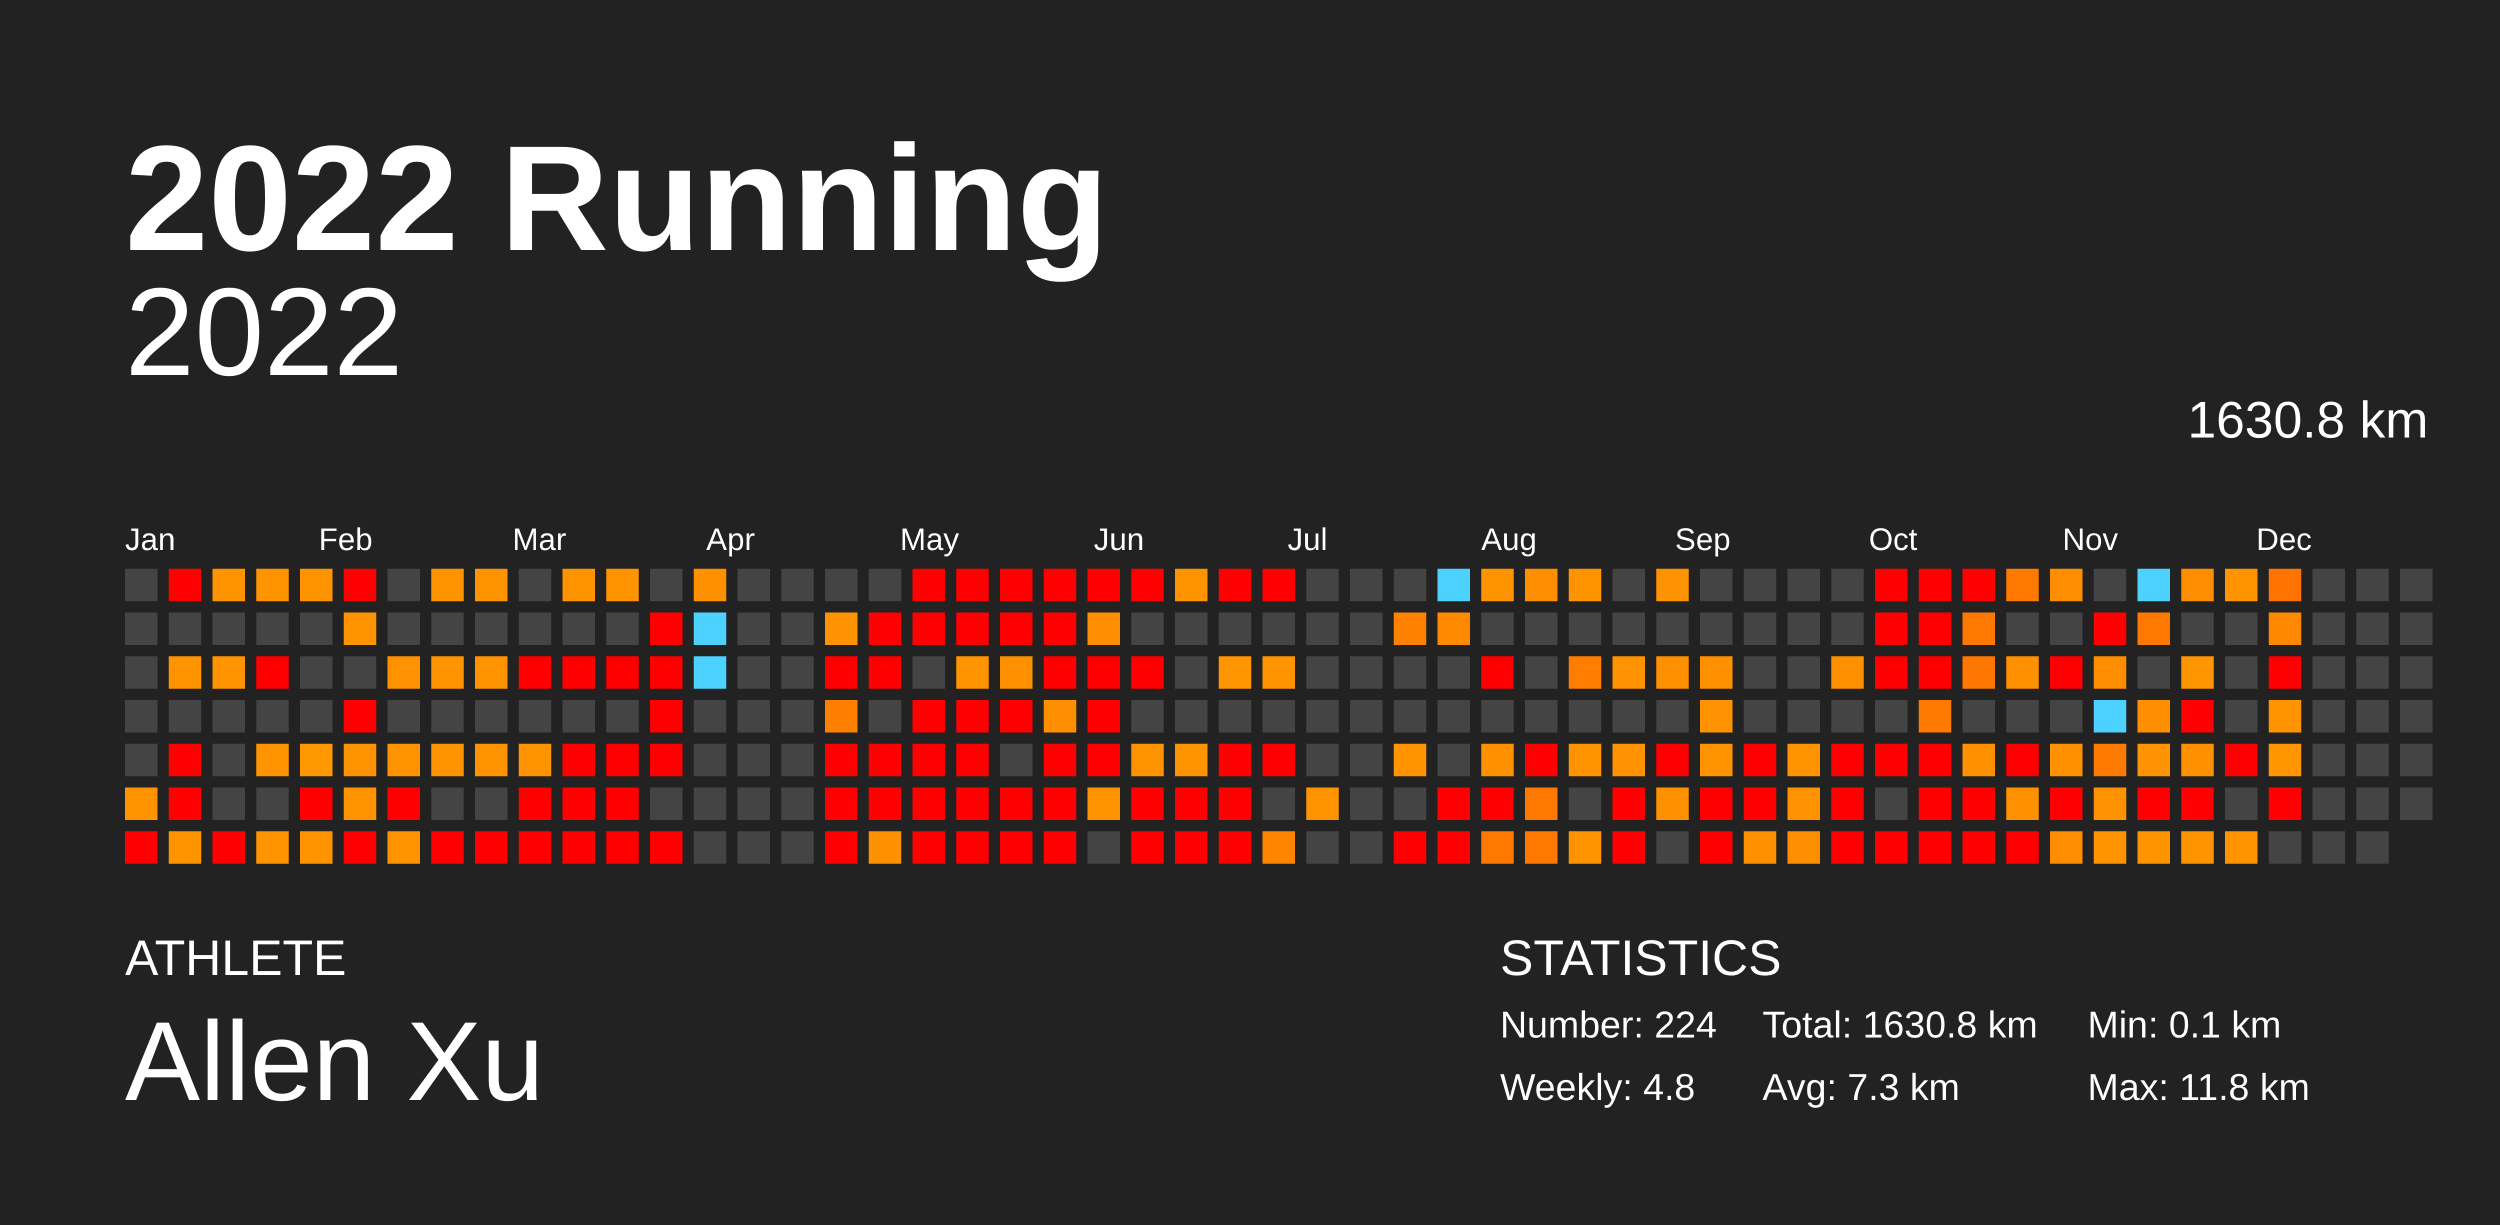
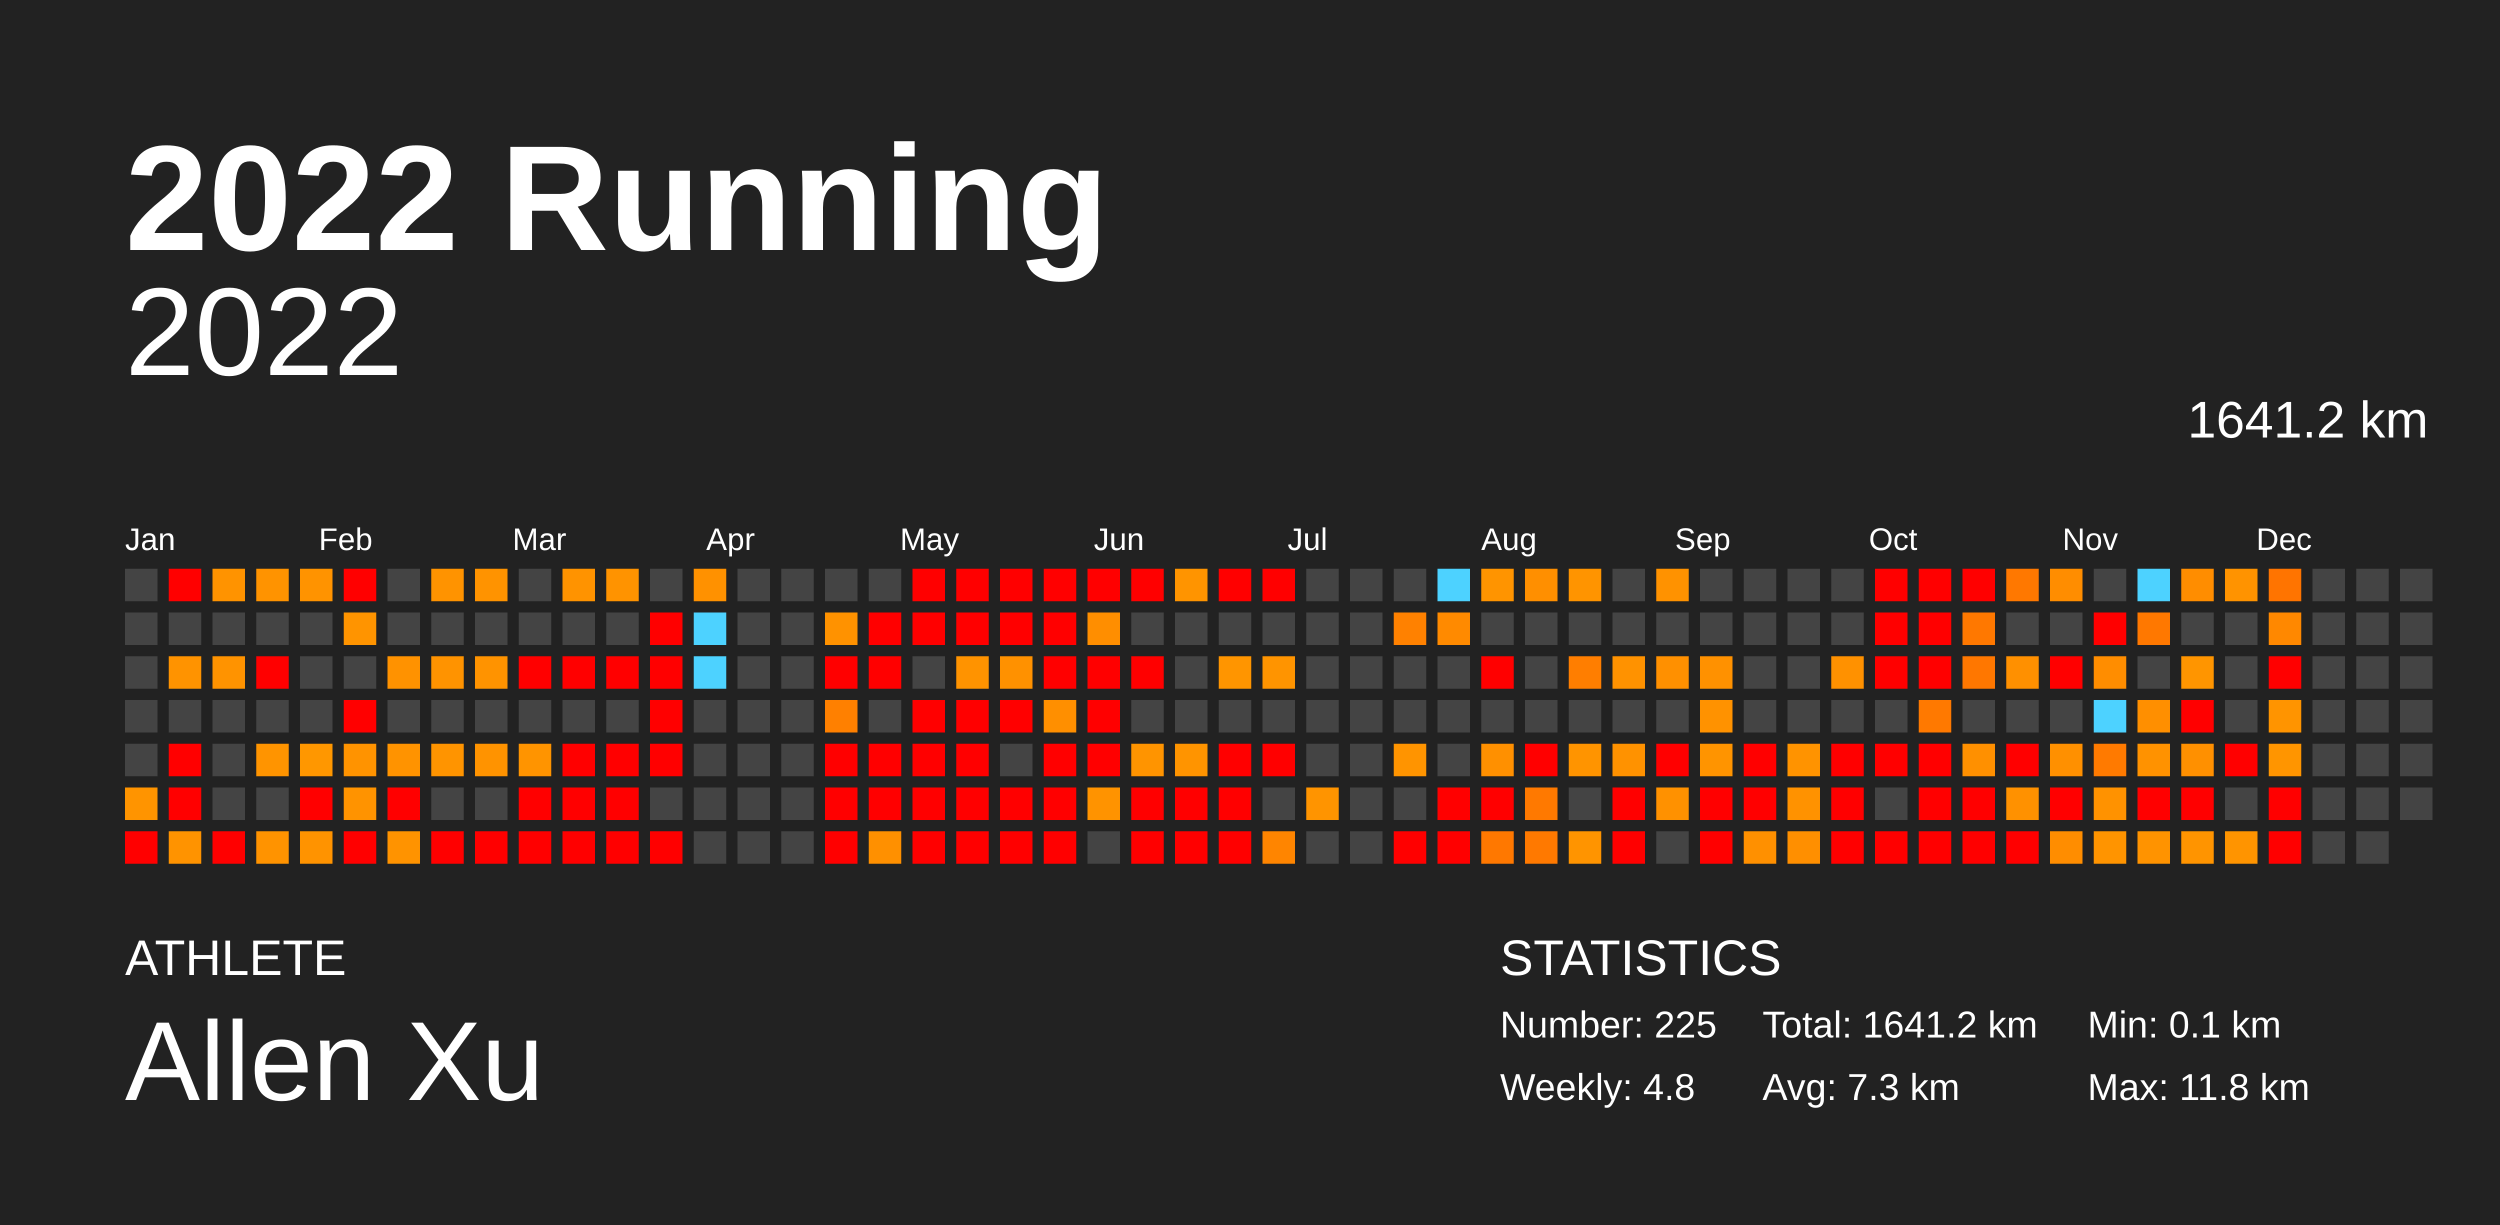
<svg xmlns="http://www.w3.org/2000/svg" baseProfile="full" height="98mm" version="1.1" viewBox="0,0,200,98" width="200mm">
  <defs />
  <rect fill="#222222" height="98" width="200" x="0" y="0" />
  <text fill="#FFFFFF" style="font-size:12px; font-family:Arial; font-weight:bold;" x="10" y="20">2022 Running</text>
  <text fill="#FFFFFF" style="font-size:4px; font-family:Arial" x="10" y="78">ATHLETE</text>
  <text fill="#FFFFFF" style="font-size:9px; font-family:Arial" x="10" y="88">Allen Xu</text>
  <text fill="#FFFFFF" style="font-size:4px; font-family:Arial" x="120" y="78">STATISTICS</text>
-   <text fill="#FFFFFF" style="font-size:3px; font-family:Arial" x="120" y="83">Number: 224</text>
+   <text fill="#FFFFFF" style="font-size:3px; font-family:Arial" x="120" y="83">Number: 225</text>
  <text fill="#FFFFFF" style="font-size:3px; font-family:Arial" x="120" y="88">Weekly: 4.8</text>
-   <text fill="#FFFFFF" style="font-size:3px; font-family:Arial" x="141" y="83">Total: 1630.8 km</text>
+   <text fill="#FFFFFF" style="font-size:3px; font-family:Arial" x="141" y="83">Total: 1641.2 km</text>
  <text fill="#FFFFFF" style="font-size:3px; font-family:Arial" x="141" y="88">Avg: 7.3 km</text>
  <text fill="#FFFFFF" style="font-size:3px; font-family:Arial" x="167" y="83">Min: 0.1 km</text>
  <text fill="#FFFFFF" style="font-size:3px; font-family:Arial" x="167" y="88">Max: 11.8 km</text>
  <text alignment-baseline="hanging" fill="#FFFFFF" style="font-size:10.0px; font-family:Arial;" x="10" y="30">2022</text>
-   <text alignment-baseline="hanging" fill="#FFFFFF" style="font-size:4.125px; font-family:Arial;" x="175" y="35">1630.8 km</text>
+   <text alignment-baseline="hanging" fill="#FFFFFF" style="font-size:4.125px; font-family:Arial;" x="175" y="35">1641.2 km</text>
  <text fill="#FFFFFF" style="font-size:2.5px; font-family:Arial" x="10.0" y="44">Jan</text>
  <text fill="#FFFFFF" style="font-size:2.5px; font-family:Arial" x="25.5" y="44">Feb</text>
  <text fill="#FFFFFF" style="font-size:2.5px; font-family:Arial" x="41.0" y="44">Mar</text>
  <text fill="#FFFFFF" style="font-size:2.5px; font-family:Arial" x="56.5" y="44">Apr</text>
  <text fill="#FFFFFF" style="font-size:2.5px; font-family:Arial" x="72.0" y="44">May</text>
  <text fill="#FFFFFF" style="font-size:2.5px; font-family:Arial" x="87.5" y="44">Jun</text>
  <text fill="#FFFFFF" style="font-size:2.5px; font-family:Arial" x="103.0" y="44">Jul</text>
  <text fill="#FFFFFF" style="font-size:2.5px; font-family:Arial" x="118.5" y="44">Aug</text>
  <text fill="#FFFFFF" style="font-size:2.5px; font-family:Arial" x="134.0" y="44">Sep</text>
  <text fill="#FFFFFF" style="font-size:2.5px; font-family:Arial" x="149.5" y="44">Oct</text>
  <text fill="#FFFFFF" style="font-size:2.5px; font-family:Arial" x="165.0" y="44">Nov</text>
  <text fill="#FFFFFF" style="font-size:2.5px; font-family:Arial" x="180.5" y="44">Dec</text>
  <rect fill="#444444" height="2.6" width="2.6" x="10.0" y="45.5" />
  <rect fill="#444444" height="2.6" width="2.6" x="10.0" y="49.0" />
  <rect fill="#444444" height="2.6" width="2.6" x="10.0" y="52.5" />
  <rect fill="#444444" height="2.6" width="2.6" x="10.0" y="56.0" />
  <rect fill="#444444" height="2.6" width="2.6" x="10.0" y="59.5" />
  <rect fill="#ff9400" height="2.6" width="2.6" x="10.0" y="63.0" />
  <rect fill="red" height="2.6" width="2.6" x="10.0" y="66.5" />
  <rect fill="red" height="2.6" width="2.6" x="13.5" y="45.5" />
  <rect fill="#444444" height="2.6" width="2.6" x="13.5" y="49.0" />
  <rect fill="#ff9300" height="2.6" width="2.6" x="13.5" y="52.5" />
  <rect fill="#444444" height="2.6" width="2.6" x="13.5" y="56.0" />
  <rect fill="red" height="2.6" width="2.6" x="13.5" y="59.5" />
  <rect fill="red" height="2.6" width="2.6" x="13.5" y="63.0" />
  <rect fill="#ff9300" height="2.6" width="2.6" x="13.5" y="66.5" />
  <rect fill="#ff9300" height="2.6" width="2.6" x="17.0" y="45.5" />
  <rect fill="#444444" height="2.6" width="2.6" x="17.0" y="49.0" />
  <rect fill="#ff9300" height="2.6" width="2.6" x="17.0" y="52.5" />
  <rect fill="#444444" height="2.6" width="2.6" x="17.0" y="56.0" />
  <rect fill="#444444" height="2.6" width="2.6" x="17.0" y="59.5" />
  <rect fill="#444444" height="2.6" width="2.6" x="17.0" y="63.0" />
  <rect fill="red" height="2.6" width="2.6" x="17.0" y="66.5" />
  <rect fill="#ff9300" height="2.6" width="2.6" x="20.5" y="45.5" />
  <rect fill="#444444" height="2.6" width="2.6" x="20.5" y="49.0" />
  <rect fill="red" height="2.6" width="2.6" x="20.5" y="52.5" />
  <rect fill="#444444" height="2.6" width="2.6" x="20.5" y="56.0" />
  <rect fill="#ff9400" height="2.6" width="2.6" x="20.5" y="59.5" />
  <rect fill="#444444" height="2.6" width="2.6" x="20.5" y="63.0" />
  <rect fill="#ff9300" height="2.6" width="2.6" x="20.5" y="66.5" />
  <rect fill="#ff9300" height="2.6" width="2.6" x="24.0" y="45.5" />
  <rect fill="#444444" height="2.6" width="2.6" x="24.0" y="49.0" />
  <rect fill="#444444" height="2.6" width="2.6" x="24.0" y="52.5" />
  <rect fill="#444444" height="2.6" width="2.6" x="24.0" y="56.0" />
  <rect fill="#ff9700" height="2.6" width="2.6" x="24.0" y="59.5" />
  <rect fill="red" height="2.6" width="2.6" x="24.0" y="63.0" />
  <rect fill="#ff9300" height="2.6" width="2.6" x="24.0" y="66.5" />
  <rect fill="red" height="2.6" width="2.6" x="27.5" y="45.5" />
  <rect fill="#ff9400" height="2.6" width="2.6" x="27.5" y="49.0" />
  <rect fill="#444444" height="2.6" width="2.6" x="27.5" y="52.5" />
  <rect fill="red" height="2.6" width="2.6" x="27.5" y="56.0" />
  <rect fill="#ff9300" height="2.6" width="2.6" x="27.5" y="59.5" />
  <rect fill="#ff9300" height="2.6" width="2.6" x="27.5" y="63.0" />
  <rect fill="red" height="2.6" width="2.6" x="27.5" y="66.5" />
  <rect fill="#444444" height="2.6" width="2.6" x="31.0" y="45.5" />
  <rect fill="#444444" height="2.6" width="2.6" x="31.0" y="49.0" />
  <rect fill="#ff9200" height="2.6" width="2.6" x="31.0" y="52.5" />
  <rect fill="#444444" height="2.6" width="2.6" x="31.0" y="56.0" />
  <rect fill="#ff9300" height="2.6" width="2.6" x="31.0" y="59.5" />
  <rect fill="red" height="2.6" width="2.6" x="31.0" y="63.0" />
  <rect fill="#ff9300" height="2.6" width="2.6" x="31.0" y="66.5" />
  <rect fill="#ff9300" height="2.6" width="2.6" x="34.5" y="45.5" />
  <rect fill="#444444" height="2.6" width="2.6" x="34.5" y="49.0" />
  <rect fill="#ff9300" height="2.6" width="2.6" x="34.5" y="52.5" />
  <rect fill="#444444" height="2.6" width="2.6" x="34.5" y="56.0" />
  <rect fill="#ff9400" height="2.6" width="2.6" x="34.5" y="59.5" />
  <rect fill="#444444" height="2.6" width="2.6" x="34.5" y="63.0" />
  <rect fill="red" height="2.6" width="2.6" x="34.5" y="66.5" />
  <rect fill="#ff9300" height="2.6" width="2.6" x="38.0" y="45.5" />
  <rect fill="#444444" height="2.6" width="2.6" x="38.0" y="49.0" />
  <rect fill="#ff9300" height="2.6" width="2.6" x="38.0" y="52.5" />
  <rect fill="#444444" height="2.6" width="2.6" x="38.0" y="56.0" />
  <rect fill="#ff9300" height="2.6" width="2.6" x="38.0" y="59.5" />
  <rect fill="#444444" height="2.6" width="2.6" x="38.0" y="63.0" />
  <rect fill="red" height="2.6" width="2.6" x="38.0" y="66.5" />
  <rect fill="#444444" height="2.6" width="2.6" x="41.5" y="45.5" />
  <rect fill="#444444" height="2.6" width="2.6" x="41.5" y="49.0" />
  <rect fill="red" height="2.6" width="2.6" x="41.5" y="52.5" />
  <rect fill="#444444" height="2.6" width="2.6" x="41.5" y="56.0" />
  <rect fill="#ff9400" height="2.6" width="2.6" x="41.5" y="59.5" />
  <rect fill="red" height="2.6" width="2.6" x="41.5" y="63.0" />
  <rect fill="red" height="2.6" width="2.6" x="41.5" y="66.5" />
  <rect fill="#ff9300" height="2.6" width="2.6" x="45.0" y="45.5" />
  <rect fill="#444444" height="2.6" width="2.6" x="45.0" y="49.0" />
  <rect fill="red" height="2.6" width="2.6" x="45.0" y="52.5" />
  <rect fill="#444444" height="2.6" width="2.6" x="45.0" y="56.0" />
  <rect fill="red" height="2.6" width="2.6" x="45.0" y="59.5" />
  <rect fill="red" height="2.6" width="2.6" x="45.0" y="63.0" />
  <rect fill="red" height="2.6" width="2.6" x="45.0" y="66.5" />
  <rect fill="#ff9300" height="2.6" width="2.6" x="48.5" y="45.5" />
  <rect fill="#444444" height="2.6" width="2.6" x="48.5" y="49.0" />
  <rect fill="red" height="2.6" width="2.6" x="48.5" y="52.5" />
  <rect fill="#444444" height="2.6" width="2.6" x="48.5" y="56.0" />
  <rect fill="red" height="2.6" width="2.6" x="48.5" y="59.5" />
  <rect fill="red" height="2.6" width="2.6" x="48.5" y="63.0" />
  <rect fill="red" height="2.6" width="2.6" x="48.5" y="66.5" />
  <rect fill="#444444" height="2.6" width="2.6" x="52.0" y="45.5" />
  <rect fill="red" height="2.6" width="2.6" x="52.0" y="49.0" />
  <rect fill="red" height="2.6" width="2.6" x="52.0" y="52.5" />
  <rect fill="red" height="2.6" width="2.6" x="52.0" y="56.0" />
  <rect fill="red" height="2.6" width="2.6" x="52.0" y="59.5" />
  <rect fill="#444444" height="2.6" width="2.6" x="52.0" y="63.0" />
  <rect fill="red" height="2.6" width="2.6" x="52.0" y="66.5" />
  <rect fill="#ff9100" height="2.6" width="2.6" x="55.5" y="45.5" />
  <rect fill="#4dd2ff" height="2.6" width="2.6" x="55.5" y="49.0" />
  <rect fill="#4dd2ff" height="2.6" width="2.6" x="55.5" y="52.5" />
  <rect fill="#444444" height="2.6" width="2.6" x="55.5" y="56.0" />
  <rect fill="#444444" height="2.6" width="2.6" x="55.5" y="59.5" />
  <rect fill="#444444" height="2.6" width="2.6" x="55.5" y="63.0" />
  <rect fill="#444444" height="2.6" width="2.6" x="55.5" y="66.5" />
  <rect fill="#444444" height="2.6" width="2.6" x="59.0" y="45.5" />
  <rect fill="#444444" height="2.6" width="2.6" x="59.0" y="49.0" />
  <rect fill="#444444" height="2.6" width="2.6" x="59.0" y="52.5" />
  <rect fill="#444444" height="2.6" width="2.6" x="59.0" y="56.0" />
  <rect fill="#444444" height="2.6" width="2.6" x="59.0" y="59.5" />
  <rect fill="#444444" height="2.6" width="2.6" x="59.0" y="63.0" />
  <rect fill="#444444" height="2.6" width="2.6" x="59.0" y="66.5" />
  <rect fill="#444444" height="2.6" width="2.6" x="62.5" y="45.5" />
  <rect fill="#444444" height="2.6" width="2.6" x="62.5" y="49.0" />
  <rect fill="#444444" height="2.6" width="2.6" x="62.5" y="52.5" />
  <rect fill="#444444" height="2.6" width="2.6" x="62.5" y="56.0" />
  <rect fill="#444444" height="2.6" width="2.6" x="62.5" y="59.5" />
  <rect fill="#444444" height="2.6" width="2.6" x="62.5" y="63.0" />
  <rect fill="#444444" height="2.6" width="2.6" x="62.5" y="66.5" />
  <rect fill="#444444" height="2.6" width="2.6" x="66.0" y="45.5" />
  <rect fill="#ff9200" height="2.6" width="2.6" x="66.0" y="49.0" />
  <rect fill="red" height="2.6" width="2.6" x="66.0" y="52.5" />
  <rect fill="#ff8000" height="2.6" width="2.6" x="66.0" y="56.0" />
  <rect fill="red" height="2.6" width="2.6" x="66.0" y="59.5" />
  <rect fill="red" height="2.6" width="2.6" x="66.0" y="63.0" />
  <rect fill="red" height="2.6" width="2.6" x="66.0" y="66.5" />
  <rect fill="#444444" height="2.6" width="2.6" x="69.5" y="45.5" />
  <rect fill="red" height="2.6" width="2.6" x="69.5" y="49.0" />
  <rect fill="red" height="2.6" width="2.6" x="69.5" y="52.5" />
  <rect fill="#444444" height="2.6" width="2.6" x="69.5" y="56.0" />
  <rect fill="red" height="2.6" width="2.6" x="69.5" y="59.5" />
  <rect fill="red" height="2.6" width="2.6" x="69.5" y="63.0" />
  <rect fill="#ff9000" height="2.6" width="2.6" x="69.5" y="66.5" />
  <rect fill="red" height="2.6" width="2.6" x="73.0" y="45.5" />
  <rect fill="red" height="2.6" width="2.6" x="73.0" y="49.0" />
  <rect fill="#444444" height="2.6" width="2.6" x="73.0" y="52.5" />
  <rect fill="red" height="2.6" width="2.6" x="73.0" y="56.0" />
  <rect fill="red" height="2.6" width="2.6" x="73.0" y="59.5" />
  <rect fill="red" height="2.6" width="2.6" x="73.0" y="63.0" />
  <rect fill="red" height="2.6" width="2.6" x="73.0" y="66.5" />
  <rect fill="red" height="2.6" width="2.6" x="76.5" y="45.5" />
  <rect fill="red" height="2.6" width="2.6" x="76.5" y="49.0" />
  <rect fill="#ff9300" height="2.6" width="2.6" x="76.5" y="52.5" />
  <rect fill="red" height="2.6" width="2.6" x="76.5" y="56.0" />
  <rect fill="red" height="2.6" width="2.6" x="76.5" y="59.5" />
  <rect fill="red" height="2.6" width="2.6" x="76.5" y="63.0" />
  <rect fill="red" height="2.6" width="2.6" x="76.5" y="66.5" />
  <rect fill="red" height="2.6" width="2.6" x="80.0" y="45.5" />
  <rect fill="red" height="2.6" width="2.6" x="80.0" y="49.0" />
  <rect fill="#ff9100" height="2.6" width="2.6" x="80.0" y="52.5" />
  <rect fill="red" height="2.6" width="2.6" x="80.0" y="56.0" />
  <rect fill="#444444" height="2.6" width="2.6" x="80.0" y="59.5" />
  <rect fill="red" height="2.6" width="2.6" x="80.0" y="63.0" />
  <rect fill="red" height="2.6" width="2.6" x="80.0" y="66.5" />
  <rect fill="red" height="2.6" width="2.6" x="83.5" y="45.5" />
  <rect fill="red" height="2.6" width="2.6" x="83.5" y="49.0" />
  <rect fill="red" height="2.6" width="2.6" x="83.5" y="52.5" />
  <rect fill="#ff8f00" height="2.6" width="2.6" x="83.5" y="56.0" />
  <rect fill="red" height="2.6" width="2.6" x="83.5" y="59.5" />
  <rect fill="red" height="2.6" width="2.6" x="83.5" y="63.0" />
  <rect fill="red" height="2.6" width="2.6" x="83.5" y="66.5" />
  <rect fill="red" height="2.6" width="2.6" x="87.0" y="45.5" />
  <rect fill="#ff8e00" height="2.6" width="2.6" x="87.0" y="49.0" />
  <rect fill="red" height="2.6" width="2.6" x="87.0" y="52.5" />
  <rect fill="red" height="2.6" width="2.6" x="87.0" y="56.0" />
  <rect fill="red" height="2.6" width="2.6" x="87.0" y="59.5" />
  <rect fill="#ff9300" height="2.6" width="2.6" x="87.0" y="63.0" />
  <rect fill="#444444" height="2.6" width="2.6" x="87.0" y="66.5" />
  <rect fill="red" height="2.6" width="2.6" x="90.5" y="45.5" />
  <rect fill="#444444" height="2.6" width="2.6" x="90.5" y="49.0" />
  <rect fill="red" height="2.6" width="2.6" x="90.5" y="52.5" />
  <rect fill="#444444" height="2.6" width="2.6" x="90.5" y="56.0" />
  <rect fill="#ff9400" height="2.6" width="2.6" x="90.5" y="59.5" />
  <rect fill="red" height="2.6" width="2.6" x="90.5" y="63.0" />
  <rect fill="red" height="2.6" width="2.6" x="90.5" y="66.5" />
  <rect fill="#ff9400" height="2.6" width="2.6" x="94.0" y="45.5" />
  <rect fill="#444444" height="2.6" width="2.6" x="94.0" y="49.0" />
  <rect fill="#444444" height="2.6" width="2.6" x="94.0" y="52.5" />
  <rect fill="#444444" height="2.6" width="2.6" x="94.0" y="56.0" />
  <rect fill="#ff9400" height="2.6" width="2.6" x="94.0" y="59.5" />
  <rect fill="red" height="2.6" width="2.6" x="94.0" y="63.0" />
  <rect fill="red" height="2.6" width="2.6" x="94.0" y="66.5" />
  <rect fill="red" height="2.6" width="2.6" x="97.5" y="45.5" />
  <rect fill="#444444" height="2.6" width="2.6" x="97.5" y="49.0" />
  <rect fill="#ff9500" height="2.6" width="2.6" x="97.5" y="52.5" />
  <rect fill="#444444" height="2.6" width="2.6" x="97.5" y="56.0" />
  <rect fill="red" height="2.6" width="2.6" x="97.5" y="59.5" />
  <rect fill="red" height="2.6" width="2.6" x="97.5" y="63.0" />
  <rect fill="red" height="2.6" width="2.6" x="97.5" y="66.5" />
  <rect fill="red" height="2.6" width="2.6" x="101.0" y="45.5" />
  <rect fill="#444444" height="2.6" width="2.6" x="101.0" y="49.0" />
  <rect fill="#ff9400" height="2.6" width="2.6" x="101.0" y="52.5" />
  <rect fill="#444444" height="2.6" width="2.6" x="101.0" y="56.0" />
  <rect fill="red" height="2.6" width="2.6" x="101.0" y="59.5" />
  <rect fill="#444444" height="2.6" width="2.6" x="101.0" y="63.0" />
  <rect fill="#ff8500" height="2.6" width="2.6" x="101.0" y="66.5" />
  <rect fill="#444444" height="2.6" width="2.6" x="104.5" y="45.5" />
  <rect fill="#444444" height="2.6" width="2.6" x="104.5" y="49.0" />
  <rect fill="#444444" height="2.6" width="2.6" x="104.5" y="52.5" />
  <rect fill="#444444" height="2.6" width="2.6" x="104.5" y="56.0" />
  <rect fill="#444444" height="2.6" width="2.6" x="104.5" y="59.5" />
  <rect fill="#ff9400" height="2.6" width="2.6" x="104.5" y="63.0" />
  <rect fill="#444444" height="2.6" width="2.6" x="104.5" y="66.5" />
  <rect fill="#444444" height="2.6" width="2.6" x="108.0" y="45.5" />
  <rect fill="#444444" height="2.6" width="2.6" x="108.0" y="49.0" />
  <rect fill="#444444" height="2.6" width="2.6" x="108.0" y="52.5" />
  <rect fill="#444444" height="2.6" width="2.6" x="108.0" y="56.0" />
  <rect fill="#444444" height="2.6" width="2.6" x="108.0" y="59.5" />
  <rect fill="#444444" height="2.6" width="2.6" x="108.0" y="63.0" />
  <rect fill="#444444" height="2.6" width="2.6" x="108.0" y="66.5" />
  <rect fill="#444444" height="2.6" width="2.6" x="111.5" y="45.5" />
  <rect fill="#ff8100" height="2.6" width="2.6" x="111.5" y="49.0" />
  <rect fill="#444444" height="2.6" width="2.6" x="111.5" y="52.5" />
  <rect fill="#444444" height="2.6" width="2.6" x="111.5" y="56.0" />
  <rect fill="#ff9400" height="2.6" width="2.6" x="111.5" y="59.5" />
  <rect fill="#444444" height="2.6" width="2.6" x="111.5" y="63.0" />
  <rect fill="red" height="2.6" width="2.6" x="111.5" y="66.5" />
  <rect fill="#4dd2ff" height="2.6" width="2.6" x="115.0" y="45.5" />
  <rect fill="#ff8a00" height="2.6" width="2.6" x="115.0" y="49.0" />
  <rect fill="#444444" height="2.6" width="2.6" x="115.0" y="52.5" />
  <rect fill="#444444" height="2.6" width="2.6" x="115.0" y="56.0" />
  <rect fill="#444444" height="2.6" width="2.6" x="115.0" y="59.5" />
  <rect fill="red" height="2.6" width="2.6" x="115.0" y="63.0" />
  <rect fill="red" height="2.6" width="2.6" x="115.0" y="66.5" />
  <rect fill="#ff9400" height="2.6" width="2.6" x="118.5" y="45.5" />
  <rect fill="#444444" height="2.6" width="2.6" x="118.5" y="49.0" />
  <rect fill="red" height="2.6" width="2.6" x="118.5" y="52.5" />
  <rect fill="#444444" height="2.6" width="2.6" x="118.5" y="56.0" />
  <rect fill="#ff9000" height="2.6" width="2.6" x="118.5" y="59.5" />
  <rect fill="red" height="2.6" width="2.6" x="118.5" y="63.0" />
  <rect fill="#ff7800" height="2.6" width="2.6" x="118.5" y="66.5" />
  <rect fill="#ff8f00" height="2.6" width="2.6" x="122.0" y="45.5" />
  <rect fill="#444444" height="2.6" width="2.6" x="122.0" y="49.0" />
  <rect fill="#444444" height="2.6" width="2.6" x="122.0" y="52.5" />
  <rect fill="#444444" height="2.6" width="2.6" x="122.0" y="56.0" />
  <rect fill="red" height="2.6" width="2.6" x="122.0" y="59.5" />
  <rect fill="#ff7900" height="2.6" width="2.6" x="122.0" y="63.0" />
  <rect fill="#ff7900" height="2.6" width="2.6" x="122.0" y="66.5" />
  <rect fill="#ff9400" height="2.6" width="2.6" x="125.5" y="45.5" />
  <rect fill="#444444" height="2.6" width="2.6" x="125.5" y="49.0" />
  <rect fill="#ff7e00" height="2.6" width="2.6" x="125.5" y="52.5" />
  <rect fill="#444444" height="2.6" width="2.6" x="125.5" y="56.0" />
  <rect fill="#ff9400" height="2.6" width="2.6" x="125.5" y="59.5" />
  <rect fill="#444444" height="2.6" width="2.6" x="125.5" y="63.0" />
  <rect fill="#ff9400" height="2.6" width="2.6" x="125.5" y="66.5" />
  <rect fill="#444444" height="2.6" width="2.6" x="129.0" y="45.5" />
  <rect fill="#444444" height="2.6" width="2.6" x="129.0" y="49.0" />
  <rect fill="#ff9200" height="2.6" width="2.6" x="129.0" y="52.5" />
  <rect fill="#444444" height="2.6" width="2.6" x="129.0" y="56.0" />
  <rect fill="#ff9200" height="2.6" width="2.6" x="129.0" y="59.5" />
  <rect fill="red" height="2.6" width="2.6" x="129.0" y="63.0" />
  <rect fill="red" height="2.6" width="2.6" x="129.0" y="66.5" />
  <rect fill="#ff9200" height="2.6" width="2.6" x="132.5" y="45.5" />
  <rect fill="#444444" height="2.6" width="2.6" x="132.5" y="49.0" />
  <rect fill="#ff9000" height="2.6" width="2.6" x="132.5" y="52.5" />
  <rect fill="#444444" height="2.6" width="2.6" x="132.5" y="56.0" />
  <rect fill="red" height="2.6" width="2.6" x="132.5" y="59.5" />
  <rect fill="#ff9100" height="2.6" width="2.6" x="132.5" y="63.0" />
  <rect fill="#444444" height="2.6" width="2.6" x="132.5" y="66.5" />
  <rect fill="#444444" height="2.6" width="2.6" x="136.0" y="45.5" />
  <rect fill="#444444" height="2.6" width="2.6" x="136.0" y="49.0" />
  <rect fill="#ff9100" height="2.6" width="2.6" x="136.0" y="52.5" />
  <rect fill="#ff9200" height="2.6" width="2.6" x="136.0" y="56.0" />
  <rect fill="#ff9400" height="2.6" width="2.6" x="136.0" y="59.5" />
  <rect fill="red" height="2.6" width="2.6" x="136.0" y="63.0" />
  <rect fill="red" height="2.6" width="2.6" x="136.0" y="66.5" />
  <rect fill="#444444" height="2.6" width="2.6" x="139.5" y="45.5" />
  <rect fill="#444444" height="2.6" width="2.6" x="139.5" y="49.0" />
  <rect fill="#444444" height="2.6" width="2.6" x="139.5" y="52.5" />
  <rect fill="#444444" height="2.6" width="2.6" x="139.5" y="56.0" />
  <rect fill="red" height="2.6" width="2.6" x="139.5" y="59.5" />
  <rect fill="red" height="2.6" width="2.6" x="139.5" y="63.0" />
  <rect fill="#ff9000" height="2.6" width="2.6" x="139.5" y="66.5" />
  <rect fill="#444444" height="2.6" width="2.6" x="143.0" y="45.5" />
  <rect fill="#444444" height="2.6" width="2.6" x="143.0" y="49.0" />
  <rect fill="#444444" height="2.6" width="2.6" x="143.0" y="52.5" />
  <rect fill="#444444" height="2.6" width="2.6" x="143.0" y="56.0" />
  <rect fill="#ff9300" height="2.6" width="2.6" x="143.0" y="59.5" />
  <rect fill="#ff9200" height="2.6" width="2.6" x="143.0" y="63.0" />
  <rect fill="#ff8f00" height="2.6" width="2.6" x="143.0" y="66.5" />
  <rect fill="#444444" height="2.6" width="2.6" x="146.5" y="45.5" />
  <rect fill="#444444" height="2.6" width="2.6" x="146.5" y="49.0" />
  <rect fill="#ff9100" height="2.6" width="2.6" x="146.5" y="52.5" />
  <rect fill="#444444" height="2.6" width="2.6" x="146.5" y="56.0" />
  <rect fill="red" height="2.6" width="2.6" x="146.5" y="59.5" />
  <rect fill="red" height="2.6" width="2.6" x="146.5" y="63.0" />
  <rect fill="red" height="2.6" width="2.6" x="146.5" y="66.5" />
  <rect fill="red" height="2.6" width="2.6" x="150.0" y="45.5" />
  <rect fill="red" height="2.6" width="2.6" x="150.0" y="49.0" />
  <rect fill="red" height="2.6" width="2.6" x="150.0" y="52.5" />
  <rect fill="#444444" height="2.6" width="2.6" x="150.0" y="56.0" />
  <rect fill="red" height="2.6" width="2.6" x="150.0" y="59.5" />
  <rect fill="#444444" height="2.6" width="2.6" x="150.0" y="63.0" />
  <rect fill="red" height="2.6" width="2.6" x="150.0" y="66.5" />
  <rect fill="red" height="2.6" width="2.6" x="153.5" y="45.5" />
  <rect fill="red" height="2.6" width="2.6" x="153.5" y="49.0" />
  <rect fill="red" height="2.6" width="2.6" x="153.5" y="52.5" />
  <rect fill="#ff7900" height="2.6" width="2.6" x="153.5" y="56.0" />
  <rect fill="red" height="2.6" width="2.6" x="153.5" y="59.5" />
  <rect fill="red" height="2.6" width="2.6" x="153.5" y="63.0" />
  <rect fill="red" height="2.6" width="2.6" x="153.5" y="66.5" />
  <rect fill="red" height="2.6" width="2.6" x="157.0" y="45.5" />
  <rect fill="#ff7800" height="2.6" width="2.6" x="157.0" y="49.0" />
  <rect fill="#ff7700" height="2.6" width="2.6" x="157.0" y="52.5" />
  <rect fill="#444444" height="2.6" width="2.6" x="157.0" y="56.0" />
  <rect fill="#ff9000" height="2.6" width="2.6" x="157.0" y="59.5" />
  <rect fill="red" height="2.6" width="2.6" x="157.0" y="63.0" />
  <rect fill="red" height="2.6" width="2.6" x="157.0" y="66.5" />
  <rect fill="#ff7800" height="2.6" width="2.6" x="160.5" y="45.5" />
  <rect fill="#444444" height="2.6" width="2.6" x="160.5" y="49.0" />
  <rect fill="#ff9000" height="2.6" width="2.6" x="160.5" y="52.5" />
  <rect fill="#444444" height="2.6" width="2.6" x="160.5" y="56.0" />
  <rect fill="red" height="2.6" width="2.6" x="160.5" y="59.5" />
  <rect fill="#ff9100" height="2.6" width="2.6" x="160.5" y="63.0" />
  <rect fill="red" height="2.6" width="2.6" x="160.5" y="66.5" />
  <rect fill="#ff8d00" height="2.6" width="2.6" x="164.0" y="45.5" />
  <rect fill="#444444" height="2.6" width="2.6" x="164.0" y="49.0" />
  <rect fill="red" height="2.6" width="2.6" x="164.0" y="52.5" />
  <rect fill="#444444" height="2.6" width="2.6" x="164.0" y="56.0" />
  <rect fill="#ff9000" height="2.6" width="2.6" x="164.0" y="59.5" />
  <rect fill="red" height="2.6" width="2.6" x="164.0" y="63.0" />
  <rect fill="#ff8d00" height="2.6" width="2.6" x="164.0" y="66.5" />
  <rect fill="#444444" height="2.6" width="2.6" x="167.5" y="45.5" />
  <rect fill="red" height="2.6" width="2.6" x="167.5" y="49.0" />
  <rect fill="#ff8d00" height="2.6" width="2.6" x="167.5" y="52.5" />
  <rect fill="#4dd2ff" height="2.6" width="2.6" x="167.5" y="56.0" />
  <rect fill="#ff7a00" height="2.6" width="2.6" x="167.5" y="59.5" />
  <rect fill="#ff9200" height="2.6" width="2.6" x="167.5" y="63.0" />
  <rect fill="#ff9400" height="2.6" width="2.6" x="167.5" y="66.5" />
  <rect fill="#4dd2ff" height="2.6" width="2.6" x="171.0" y="45.5" />
  <rect fill="#ff7800" height="2.6" width="2.6" x="171.0" y="49.0" />
  <rect fill="#444444" height="2.6" width="2.6" x="171.0" y="52.5" />
  <rect fill="#ff8f00" height="2.6" width="2.6" x="171.0" y="56.0" />
  <rect fill="#ff9200" height="2.6" width="2.6" x="171.0" y="59.5" />
  <rect fill="red" height="2.6" width="2.6" x="171.0" y="63.0" />
  <rect fill="#ff9300" height="2.6" width="2.6" x="171.0" y="66.5" />
  <rect fill="#ff8d00" height="2.6" width="2.6" x="174.5" y="45.5" />
  <rect fill="#444444" height="2.6" width="2.6" x="174.5" y="49.0" />
  <rect fill="#ff9500" height="2.6" width="2.6" x="174.5" y="52.5" />
  <rect fill="red" height="2.6" width="2.6" x="174.5" y="56.0" />
  <rect fill="#ff9000" height="2.6" width="2.6" x="174.5" y="59.5" />
  <rect fill="red" height="2.6" width="2.6" x="174.5" y="63.0" />
  <rect fill="#ff9400" height="2.6" width="2.6" x="174.5" y="66.5" />
  <rect fill="#ff9300" height="2.6" width="2.6" x="178.0" y="45.5" />
  <rect fill="#444444" height="2.6" width="2.6" x="178.0" y="49.0" />
  <rect fill="#444444" height="2.6" width="2.6" x="178.0" y="52.5" />
  <rect fill="#444444" height="2.6" width="2.6" x="178.0" y="56.0" />
  <rect fill="red" height="2.6" width="2.6" x="178.0" y="59.5" />
  <rect fill="#444444" height="2.6" width="2.6" x="178.0" y="63.0" />
  <rect fill="#ff9400" height="2.6" width="2.6" x="178.0" y="66.5" />
  <rect fill="#ff7400" height="2.6" width="2.6" x="181.5" y="45.5" />
  <rect fill="#ff8800" height="2.6" width="2.6" x="181.5" y="49.0" />
  <rect fill="red" height="2.6" width="2.6" x="181.5" y="52.5" />
  <rect fill="#ff9400" height="2.6" width="2.6" x="181.5" y="56.0" />
  <rect fill="#ff9500" height="2.6" width="2.6" x="181.5" y="59.5" />
  <rect fill="red" height="2.6" width="2.6" x="181.5" y="63.0" />
-   <rect fill="#444444" height="2.6" width="2.6" x="181.5" y="66.5" />
+   <rect fill="red" height="2.6" width="2.6" x="181.5" y="66.5" />
  <rect fill="#444444" height="2.6" width="2.6" x="185.0" y="45.5" />
  <rect fill="#444444" height="2.6" width="2.6" x="185.0" y="49.0" />
  <rect fill="#444444" height="2.6" width="2.6" x="185.0" y="52.5" />
  <rect fill="#444444" height="2.6" width="2.6" x="185.0" y="56.0" />
  <rect fill="#444444" height="2.6" width="2.6" x="185.0" y="59.5" />
  <rect fill="#444444" height="2.6" width="2.6" x="185.0" y="63.0" />
  <rect fill="#444444" height="2.6" width="2.6" x="185.0" y="66.5" />
  <rect fill="#444444" height="2.6" width="2.6" x="188.5" y="45.5" />
  <rect fill="#444444" height="2.6" width="2.6" x="188.5" y="49.0" />
  <rect fill="#444444" height="2.6" width="2.6" x="188.5" y="52.5" />
  <rect fill="#444444" height="2.6" width="2.6" x="188.5" y="56.0" />
  <rect fill="#444444" height="2.6" width="2.6" x="188.5" y="59.5" />
  <rect fill="#444444" height="2.6" width="2.6" x="188.5" y="63.0" />
  <rect fill="#444444" height="2.6" width="2.6" x="188.5" y="66.5" />
  <rect fill="#444444" height="2.6" width="2.6" x="192.0" y="45.5" />
  <rect fill="#444444" height="2.6" width="2.6" x="192.0" y="49.0" />
  <rect fill="#444444" height="2.6" width="2.6" x="192.0" y="52.5" />
  <rect fill="#444444" height="2.6" width="2.6" x="192.0" y="56.0" />
  <rect fill="#444444" height="2.6" width="2.6" x="192.0" y="59.5" />
  <rect fill="#444444" height="2.6" width="2.6" x="192.0" y="63.0" />
</svg>
